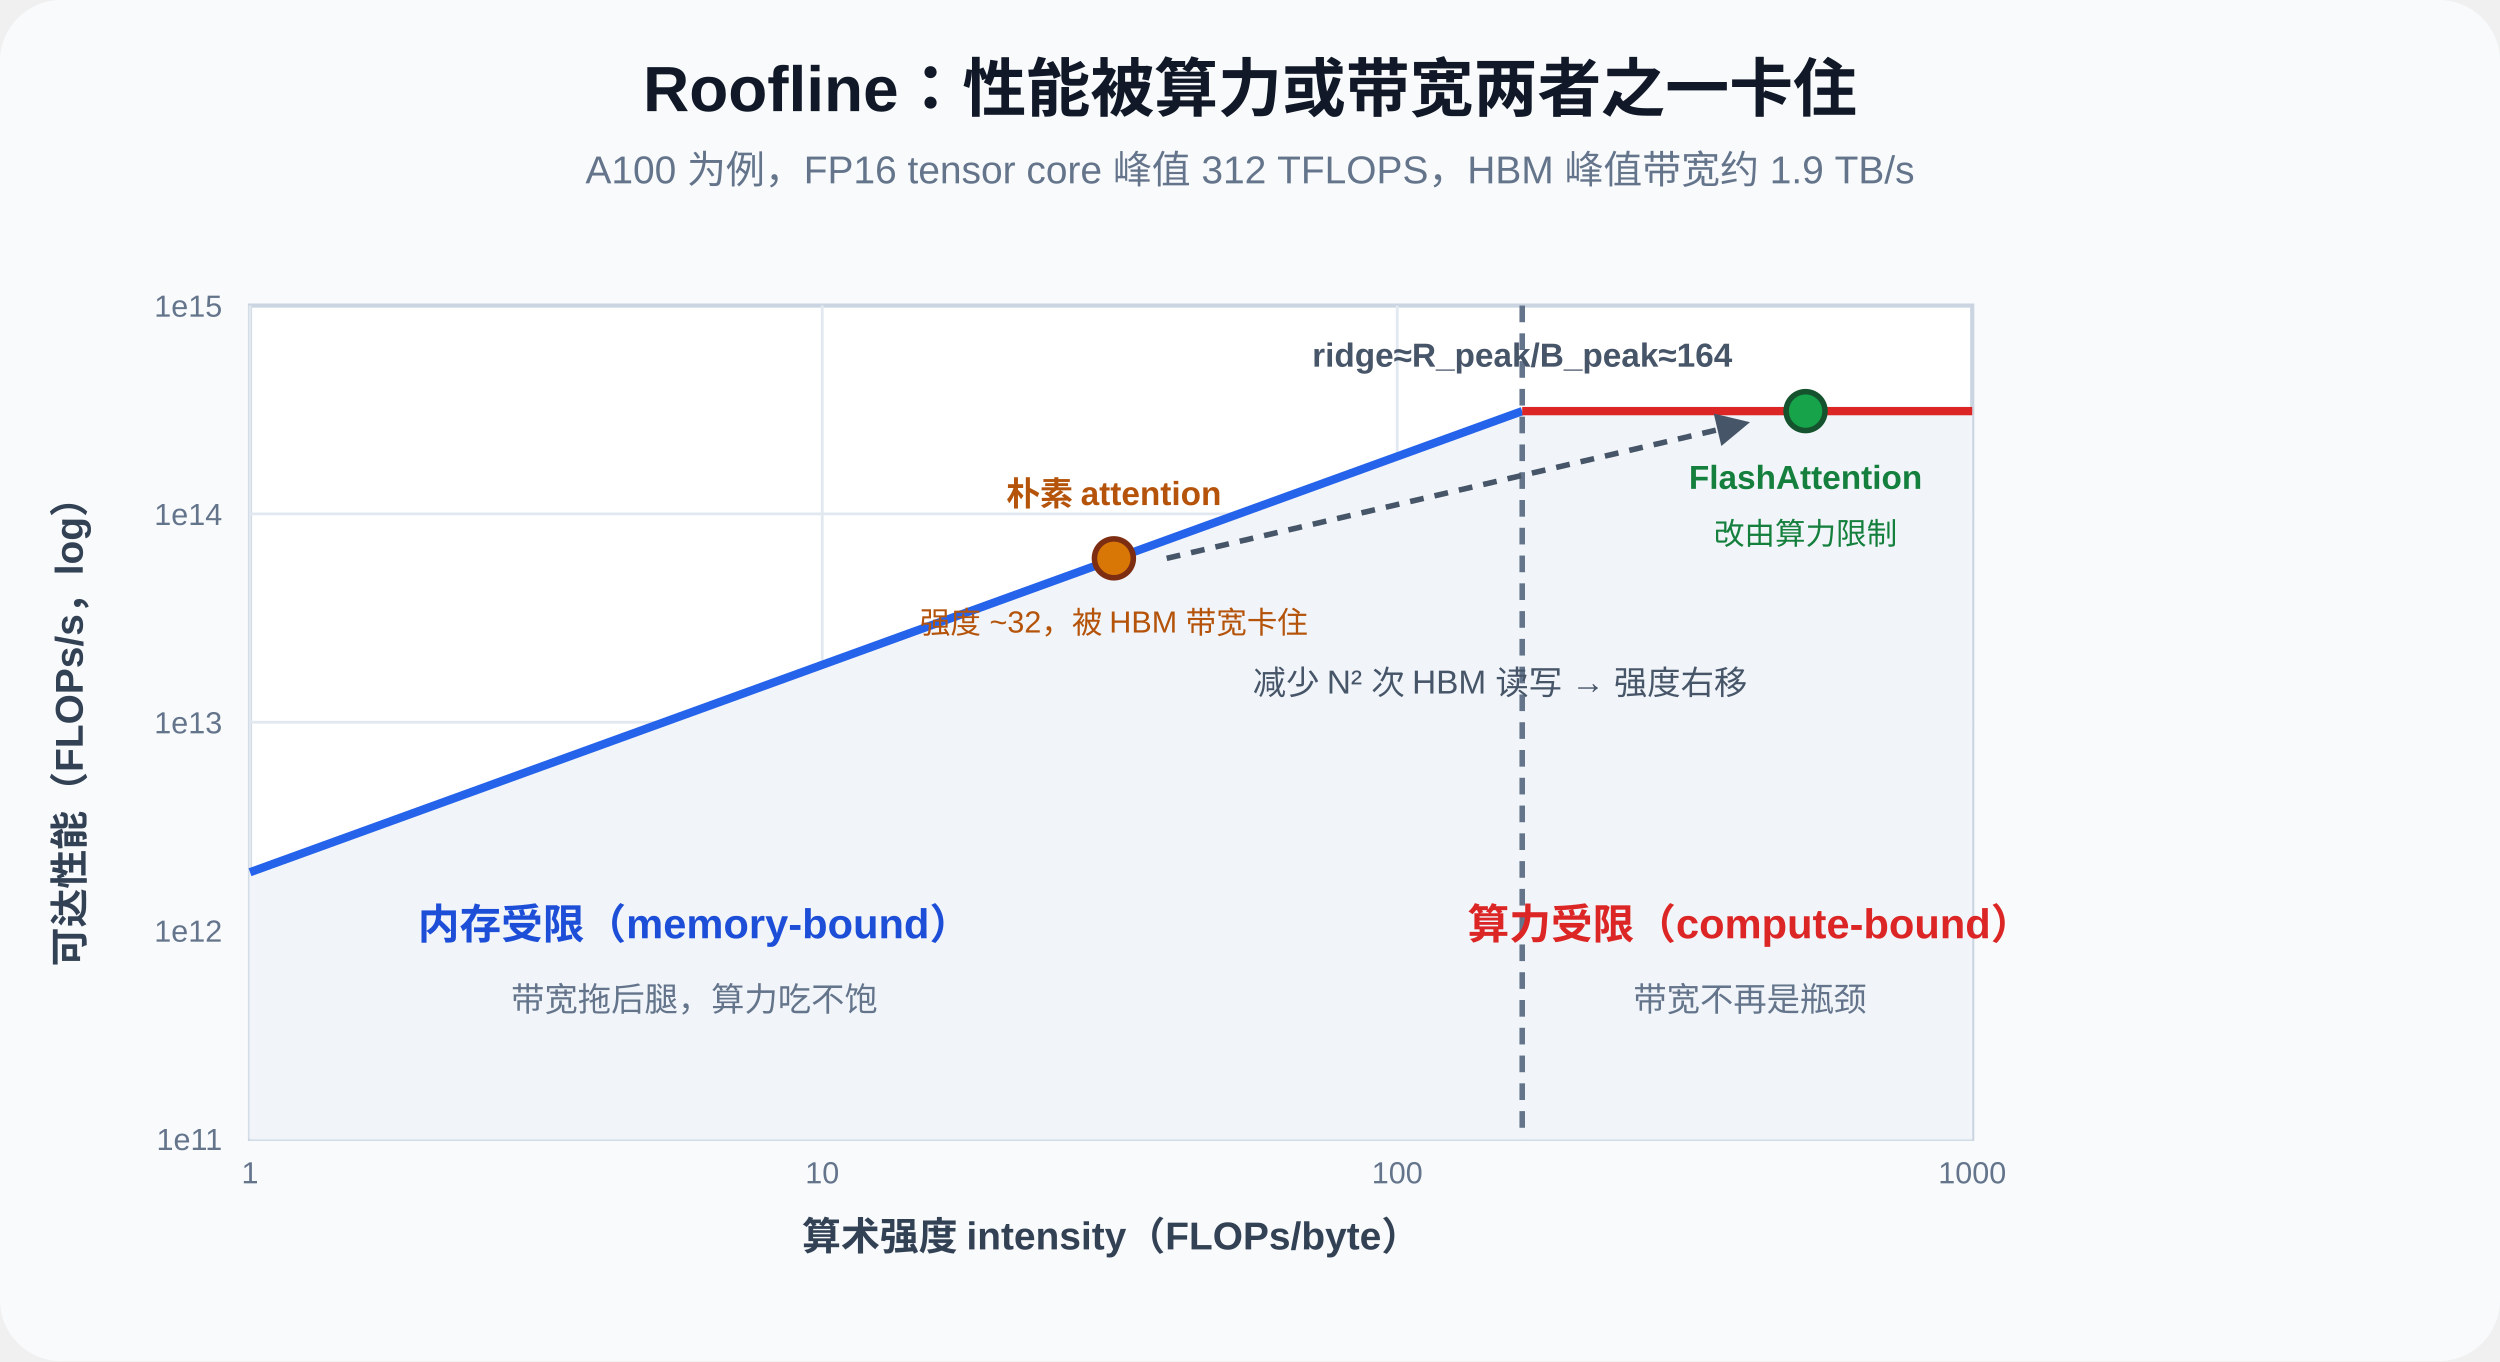
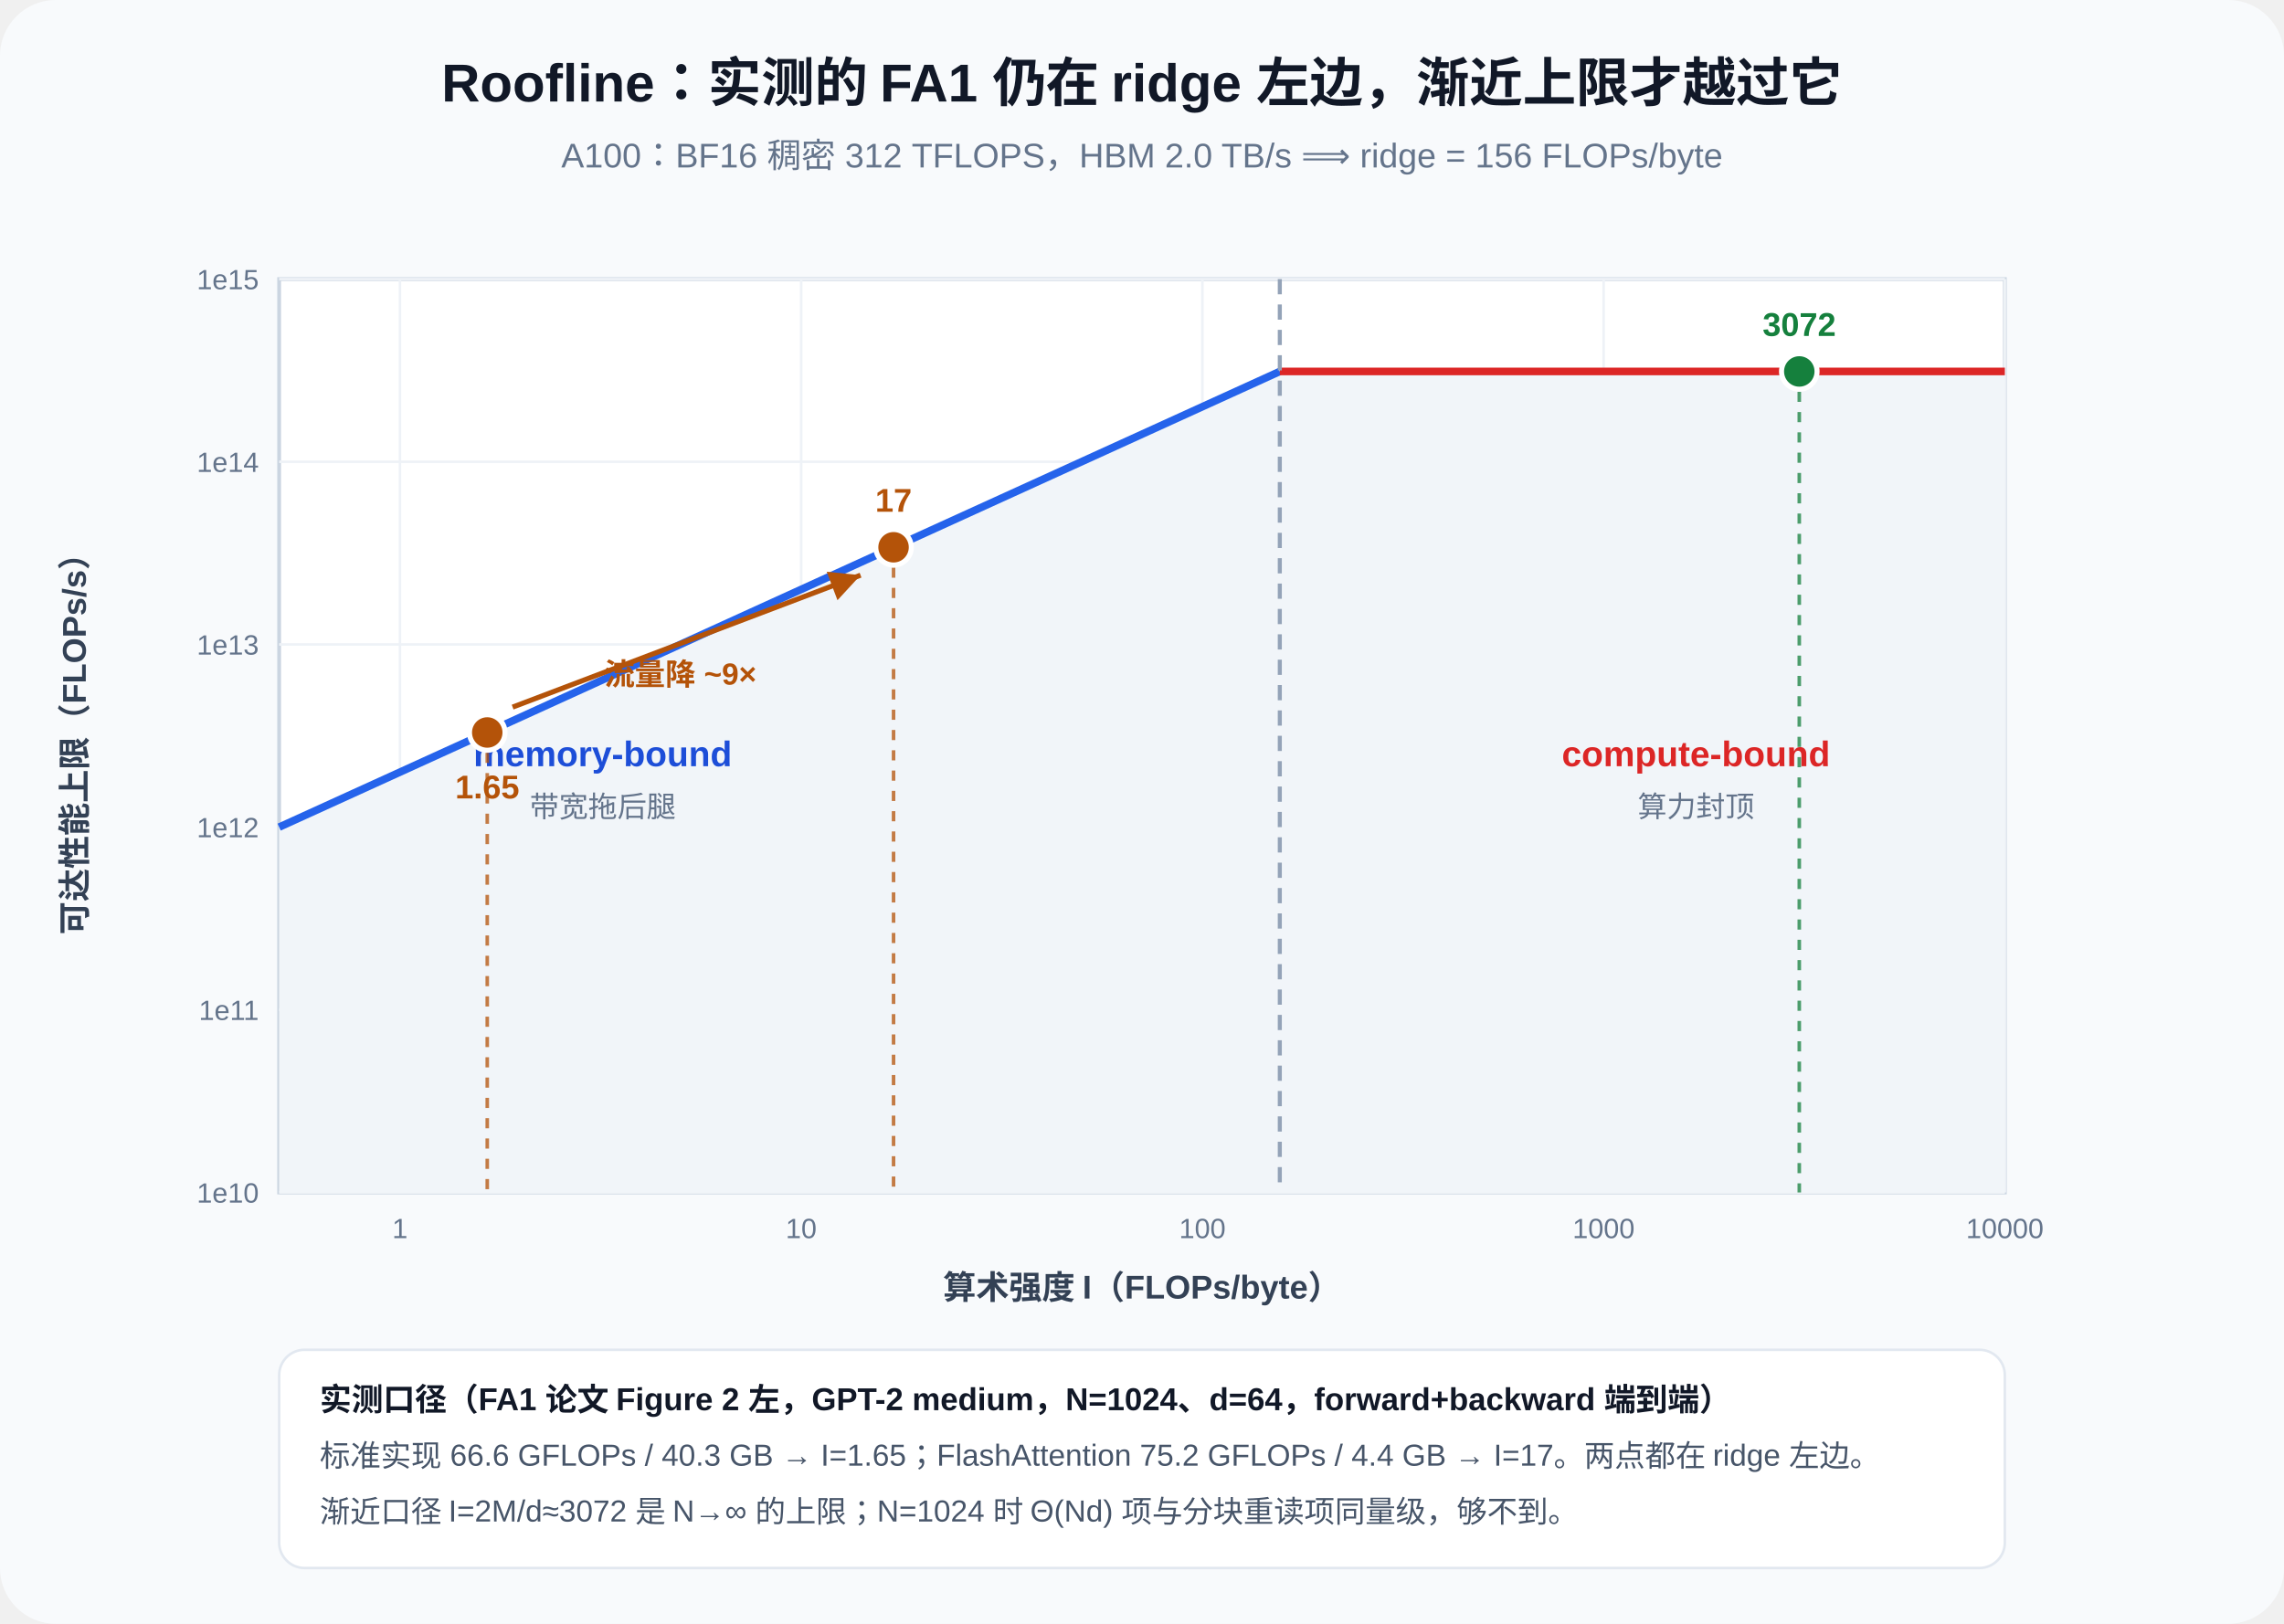
- <svg xmlns="http://www.w3.org/2000/svg" width="900" height="490" viewBox="0 0 900 490" role="img" aria-labelledby="title desc">
-   <rect width="900" height="490" rx="22" fill="#f8fafc" />
-   <text x="450" y="40" text-anchor="middle" font-family="Arial, sans-serif" font-size="23" font-weight="700" fill="#111827">Roofline：性能被算力或带宽两者之一卡住</text>
-   <text x="450" y="66" text-anchor="middle" font-family="Arial, sans-serif" font-size="14" fill="#64748b">A100 为例，FP16 tensor core 峰值 312 TFLOPS，HBM 峰值带宽约 1.9 TB/s</text>
-   <g>
-     <rect x="90" y="110" width="620" height="300" fill="#ffffff" stroke="#cbd5e1" stroke-width="1.5" />
-     <g stroke="#e2e8f0" stroke-width="1">
-       <line x1="90" y1="410" x2="710" y2="410" />
-       <line x1="90" y1="335" x2="710" y2="335" />
-       <line x1="90" y1="260" x2="710" y2="260" />
-       <line x1="90" y1="185" x2="710" y2="185" />
-       <line x1="90" y1="110" x2="90" y2="410" />
-       <line x1="296" y1="110" x2="296" y2="410" />
-       <line x1="503" y1="110" x2="503" y2="410" />
-     </g>
-     <polygon points="90,314 548,148 710,148 710,410 90,410" fill="#f1f5f9" />
-     <line x1="90" y1="314" x2="548" y2="148" stroke="#2563eb" stroke-width="3" />
-     <line x1="548" y1="148" x2="710" y2="148" stroke="#dc2626" stroke-width="3" />
-     <line x1="548" y1="110" x2="548" y2="410" stroke="#64748b" stroke-width="2" stroke-dasharray="6 4" />
-     <text x="250" y="338" text-anchor="middle" font-family="Arial, sans-serif" font-size="15" font-weight="700" fill="#1d4ed8">内存受限（memory-bound）</text>
-     <text x="250" y="364" text-anchor="middle" font-family="Arial, sans-serif" font-size="12" fill="#64748b">带宽拖后腿，算力吃不饱</text>
-     <text x="630" y="338" text-anchor="middle" font-family="Arial, sans-serif" font-size="15" font-weight="700" fill="#dc2626">算力受限（compute-bound）</text>
-     <text x="630" y="364" text-anchor="middle" font-family="Arial, sans-serif" font-size="12" fill="#64748b">带宽不再是瓶颈</text>
-     <text x="548" y="132" text-anchor="middle" font-family="Arial, sans-serif" font-size="12" font-weight="700" fill="#475569">ridge≈R_peak/B_peak≈164</text>
-     <circle cx="401" cy="201" r="7" fill="#d97706" stroke="#7c2d12" stroke-width="2" />
-     <text x="401" y="182" text-anchor="middle" font-family="Arial, sans-serif" font-size="12" font-weight="700" fill="#b45309">朴素 attention</text>
-     <text x="401" y="228" text-anchor="middle" font-family="Arial, sans-serif" font-size="11" fill="#b45309">强度 ~32，被 HBM 带宽卡住</text>
-     <circle cx="650" cy="148" r="7" fill="#16a34a" stroke="#14532d" stroke-width="2" />
-     <text x="650" y="176" text-anchor="middle" font-family="Arial, sans-serif" font-size="12" font-weight="700" fill="#15803d">FlashAttention</text>
-     <text x="650" y="196" text-anchor="middle" font-family="Arial, sans-serif" font-size="11" fill="#15803d">改由算力限制</text>
-     <line x1="420" y1="201" x2="630" y2="152" stroke="#475569" stroke-width="2" stroke-dasharray="5 4" marker-end="url(#arr)" />
-     <text x="540" y="250" text-anchor="middle" font-family="Arial, sans-serif" font-size="12" fill="#475569">减少 N² 次 HBM 读写 → 强度右移</text>
-     <text x="400" y="450" text-anchor="middle" font-family="Arial, sans-serif" font-size="14" font-weight="700" fill="#334155">算术强度 intensity（FLOPs/byte）</text>
-     <text x="30" y="260" text-anchor="middle" transform="rotate(-90 30 260)" font-family="Arial, sans-serif" font-size="14" font-weight="700" fill="#334155">可达性能（FLOPs/s，log）</text>
-     <text x="90" y="426" text-anchor="middle" font-family="Arial, sans-serif" font-size="11" fill="#64748b">1</text>
-     <text x="296" y="426" text-anchor="middle" font-family="Arial, sans-serif" font-size="11" fill="#64748b">10</text>
-     <text x="503" y="426" text-anchor="middle" font-family="Arial, sans-serif" font-size="11" fill="#64748b">100</text>
-     <text x="710" y="426" text-anchor="middle" font-family="Arial, sans-serif" font-size="11" fill="#64748b">1000</text>
-     <text x="80" y="414" text-anchor="end" font-family="Arial, sans-serif" font-size="11" fill="#64748b">1e11</text>
-     <text x="80" y="339" text-anchor="end" font-family="Arial, sans-serif" font-size="11" fill="#64748b">1e12</text>
-     <text x="80" y="264" text-anchor="end" font-family="Arial, sans-serif" font-size="11" fill="#64748b">1e13</text>
-     <text x="80" y="189" text-anchor="end" font-family="Arial, sans-serif" font-size="11" fill="#64748b">1e14</text>
-     <text x="80" y="114" text-anchor="end" font-family="Arial, sans-serif" font-size="11" fill="#64748b">1e15</text>
+ <svg xmlns="http://www.w3.org/2000/svg" width="900" height="640" viewBox="0 0 900 640" role="img" aria-labelledby="ti de">
+   <rect width="900" height="640" rx="22" fill="#f8fafc" />
+   <text x="450.0" y="40.0" font-family="Arial, sans-serif" font-size="21" fill="#111827" text-anchor="middle" font-weight="700">Roofline：实测的 FA1 仍在 ridge 左边，渐近上限才越过它</text>
+   <text x="450.0" y="66.0" font-family="Arial, sans-serif" font-size="13.5" fill="#64748b" text-anchor="middle" font-weight="400">A100：BF16 稠密 312 TFLOPS，HBM 2.0 TB/s ⟹ ridge = 156 FLOPs/byte</text>
+   <rect x="110" y="110" width="680" height="360" fill="#ffffff" stroke="#cbd5e1" stroke-width="1.5" />
+   <g stroke="#eef2f7" stroke-width="1">
+     <line x1="157.6" y1="110" x2="157.6" y2="470" />
+     <line x1="315.7" y1="110" x2="315.7" y2="470" />
+     <line x1="473.8" y1="110" x2="473.8" y2="470" />
+     <line x1="631.9" y1="110" x2="631.9" y2="470" />
+     <line x1="790.0" y1="110" x2="790.0" y2="470" />
+     <line x1="110" y1="470.0" x2="790" y2="470.0" />
+     <line x1="110" y1="398.0" x2="790" y2="398.0" />
+     <line x1="110" y1="326.0" x2="790" y2="326.0" />
+     <line x1="110" y1="254.0" x2="790" y2="254.0" />
+     <line x1="110" y1="182.0" x2="790" y2="182.0" />
+     <line x1="110" y1="110.0" x2="790" y2="110.0" />
  </g>
+   <polygon points="110.0,326.0 504.3,146.4 790,146.4 790,470 110,470" fill="#f1f5f9" />
+   <line x1="110.0" y1="326.0" x2="504.3" y2="146.4" stroke="#2563eb" stroke-width="3" />
+   <line x1="504.3" y1="146.4" x2="790" y2="146.4" stroke="#dc2626" stroke-width="3" />
+   <line x1="504.3" y1="110" x2="504.3" y2="470" stroke="#94a3b8" stroke-width="1.6" stroke-dasharray="6 4" />
+   <text x="237.5" y="302.0" font-family="Arial, sans-serif" font-size="14" fill="#1d4ed8" text-anchor="middle" font-weight="700">memory-bound</text>
+   <text x="237.5" y="322.0" font-family="Arial, sans-serif" font-size="11.5" fill="#64748b" text-anchor="middle" font-weight="400">带宽拖后腿</text>
+   <text x="668.3" y="302.0" font-family="Arial, sans-serif" font-size="14" fill="#dc2626" text-anchor="middle" font-weight="700">compute-bound</text>
+   <text x="668.3" y="322.0" font-family="Arial, sans-serif" font-size="11.5" fill="#64748b" text-anchor="middle" font-weight="400">算力封顶</text>
+   <line x1="192.0" y1="288.7" x2="192.0" y2="470" stroke="#b45309" stroke-width="1.4" stroke-dasharray="4 4" opacity="0.75" />
+   <circle cx="192.0" cy="288.7" r="7" fill="#b45309" stroke="#ffffff" stroke-width="2" />
+   <line x1="352.1" y1="215.7" x2="352.1" y2="470" stroke="#b45309" stroke-width="1.4" stroke-dasharray="4 4" opacity="0.75" />
+   <circle cx="352.1" cy="215.7" r="7" fill="#b45309" stroke="#ffffff" stroke-width="2" />
+   <line x1="709.0" y1="146.4" x2="709.0" y2="470" stroke="#15803d" stroke-width="1.4" stroke-dasharray="4 4" opacity="0.75" />
+   <circle cx="709.0" cy="146.4" r="7" fill="#15803d" stroke="#ffffff" stroke-width="2" />
+   <line x1="202.0" y1="278.7" x2="339.1" y2="226.7" stroke="#b45309" stroke-width="2" marker-end="url(#ar2)" />
+   <text x="268.1" y="270.0" font-family="Arial, sans-serif" font-size="12" fill="#b45309" text-anchor="middle" font-weight="700">流量降 ~9×</text>
+   <text x="192.0" y="314.7" font-family="Arial, sans-serif" font-size="13" fill="#b45309" text-anchor="middle" font-weight="700">1.65</text>
+   <text x="352.1" y="201.7" font-family="Arial, sans-serif" font-size="13" fill="#b45309" text-anchor="middle" font-weight="700">17</text>
+   <text x="709.0" y="132.4" font-family="Arial, sans-serif" font-size="13" fill="#15803d" text-anchor="middle" font-weight="700">3072</text>
+   <text x="157.6" y="488.0" font-family="Arial, sans-serif" font-size="11" fill="#64748b" text-anchor="middle" font-weight="400">1</text>
+   <text x="315.7" y="488.0" font-family="Arial, sans-serif" font-size="11" fill="#64748b" text-anchor="middle" font-weight="400">10</text>
+   <text x="473.8" y="488.0" font-family="Arial, sans-serif" font-size="11" fill="#64748b" text-anchor="middle" font-weight="400">100</text>
+   <text x="631.9" y="488.0" font-family="Arial, sans-serif" font-size="11" fill="#64748b" text-anchor="middle" font-weight="400">1000</text>
+   <text x="790.0" y="488.0" font-family="Arial, sans-serif" font-size="11" fill="#64748b" text-anchor="middle" font-weight="400">10000</text>
+   <text x="102.0" y="474.0" font-family="Arial, sans-serif" font-size="11" fill="#64748b" text-anchor="end" font-weight="400">1e10</text>
+   <text x="102.0" y="402.0" font-family="Arial, sans-serif" font-size="11" fill="#64748b" text-anchor="end" font-weight="400">1e11</text>
+   <text x="102.0" y="330.0" font-family="Arial, sans-serif" font-size="11" fill="#64748b" text-anchor="end" font-weight="400">1e12</text>
+   <text x="102.0" y="258.0" font-family="Arial, sans-serif" font-size="11" fill="#64748b" text-anchor="end" font-weight="400">1e13</text>
+   <text x="102.0" y="186.0" font-family="Arial, sans-serif" font-size="11" fill="#64748b" text-anchor="end" font-weight="400">1e14</text>
+   <text x="102.0" y="114.0" font-family="Arial, sans-serif" font-size="11" fill="#64748b" text-anchor="end" font-weight="400">1e15</text>
+   <text x="450.0" y="512.0" font-family="Arial, sans-serif" font-size="13" fill="#334155" text-anchor="middle" font-weight="700">算术强度 I（FLOPs/byte）</text>
+   <text x="34.0" y="290.0" font-family="Arial, sans-serif" font-size="13" fill="#334155" text-anchor="middle" font-weight="700" transform="rotate(-90 34 290.0)">可达性能上限（FLOPs/s）</text>
+   <rect x="110" y="532" width="680" height="86" rx="10" fill="#ffffff" stroke="#e2e8f0" />
+   <text x="126.0" y="556.0" font-family="Arial, sans-serif" font-size="12.5" fill="#111827" text-anchor="start" font-weight="700">实测口径（FA1 论文 Figure 2 左，GPT-2 medium，N=1024、d=64，forward+backward 端到端）</text>
+   <text x="126.0" y="578.0" font-family="Arial, sans-serif" font-size="12" fill="#475569" text-anchor="start" font-weight="400">标准实现 66.6 GFLOPs / 40.3 GB → I=1.65；FlashAttention 75.2 GFLOPs / 4.4 GB → I=17。两点都在 ridge 左边。</text>
+   <text x="126.0" y="600.0" font-family="Arial, sans-serif" font-size="12" fill="#475569" text-anchor="start" font-weight="400">渐近口径 I=2M/d≈3072 是 N→∞ 的上限；N=1024 时 Θ(Nd) 项与分块重读项同量级，够不到。</text>
  <defs>
-     <marker id="arr" markerWidth="10" markerHeight="10" refX="8" refY="5" orient="auto">
-       <path d="M2 2 L8 5 L2 8 Z" fill="#475569" />
+     <marker id="ar2" markerWidth="10" markerHeight="10" refX="8" refY="5" orient="auto">
+       <path d="M2 2 L8 5 L2 8 Z" fill="#b45309" />
    </marker>
  </defs>
</svg>
